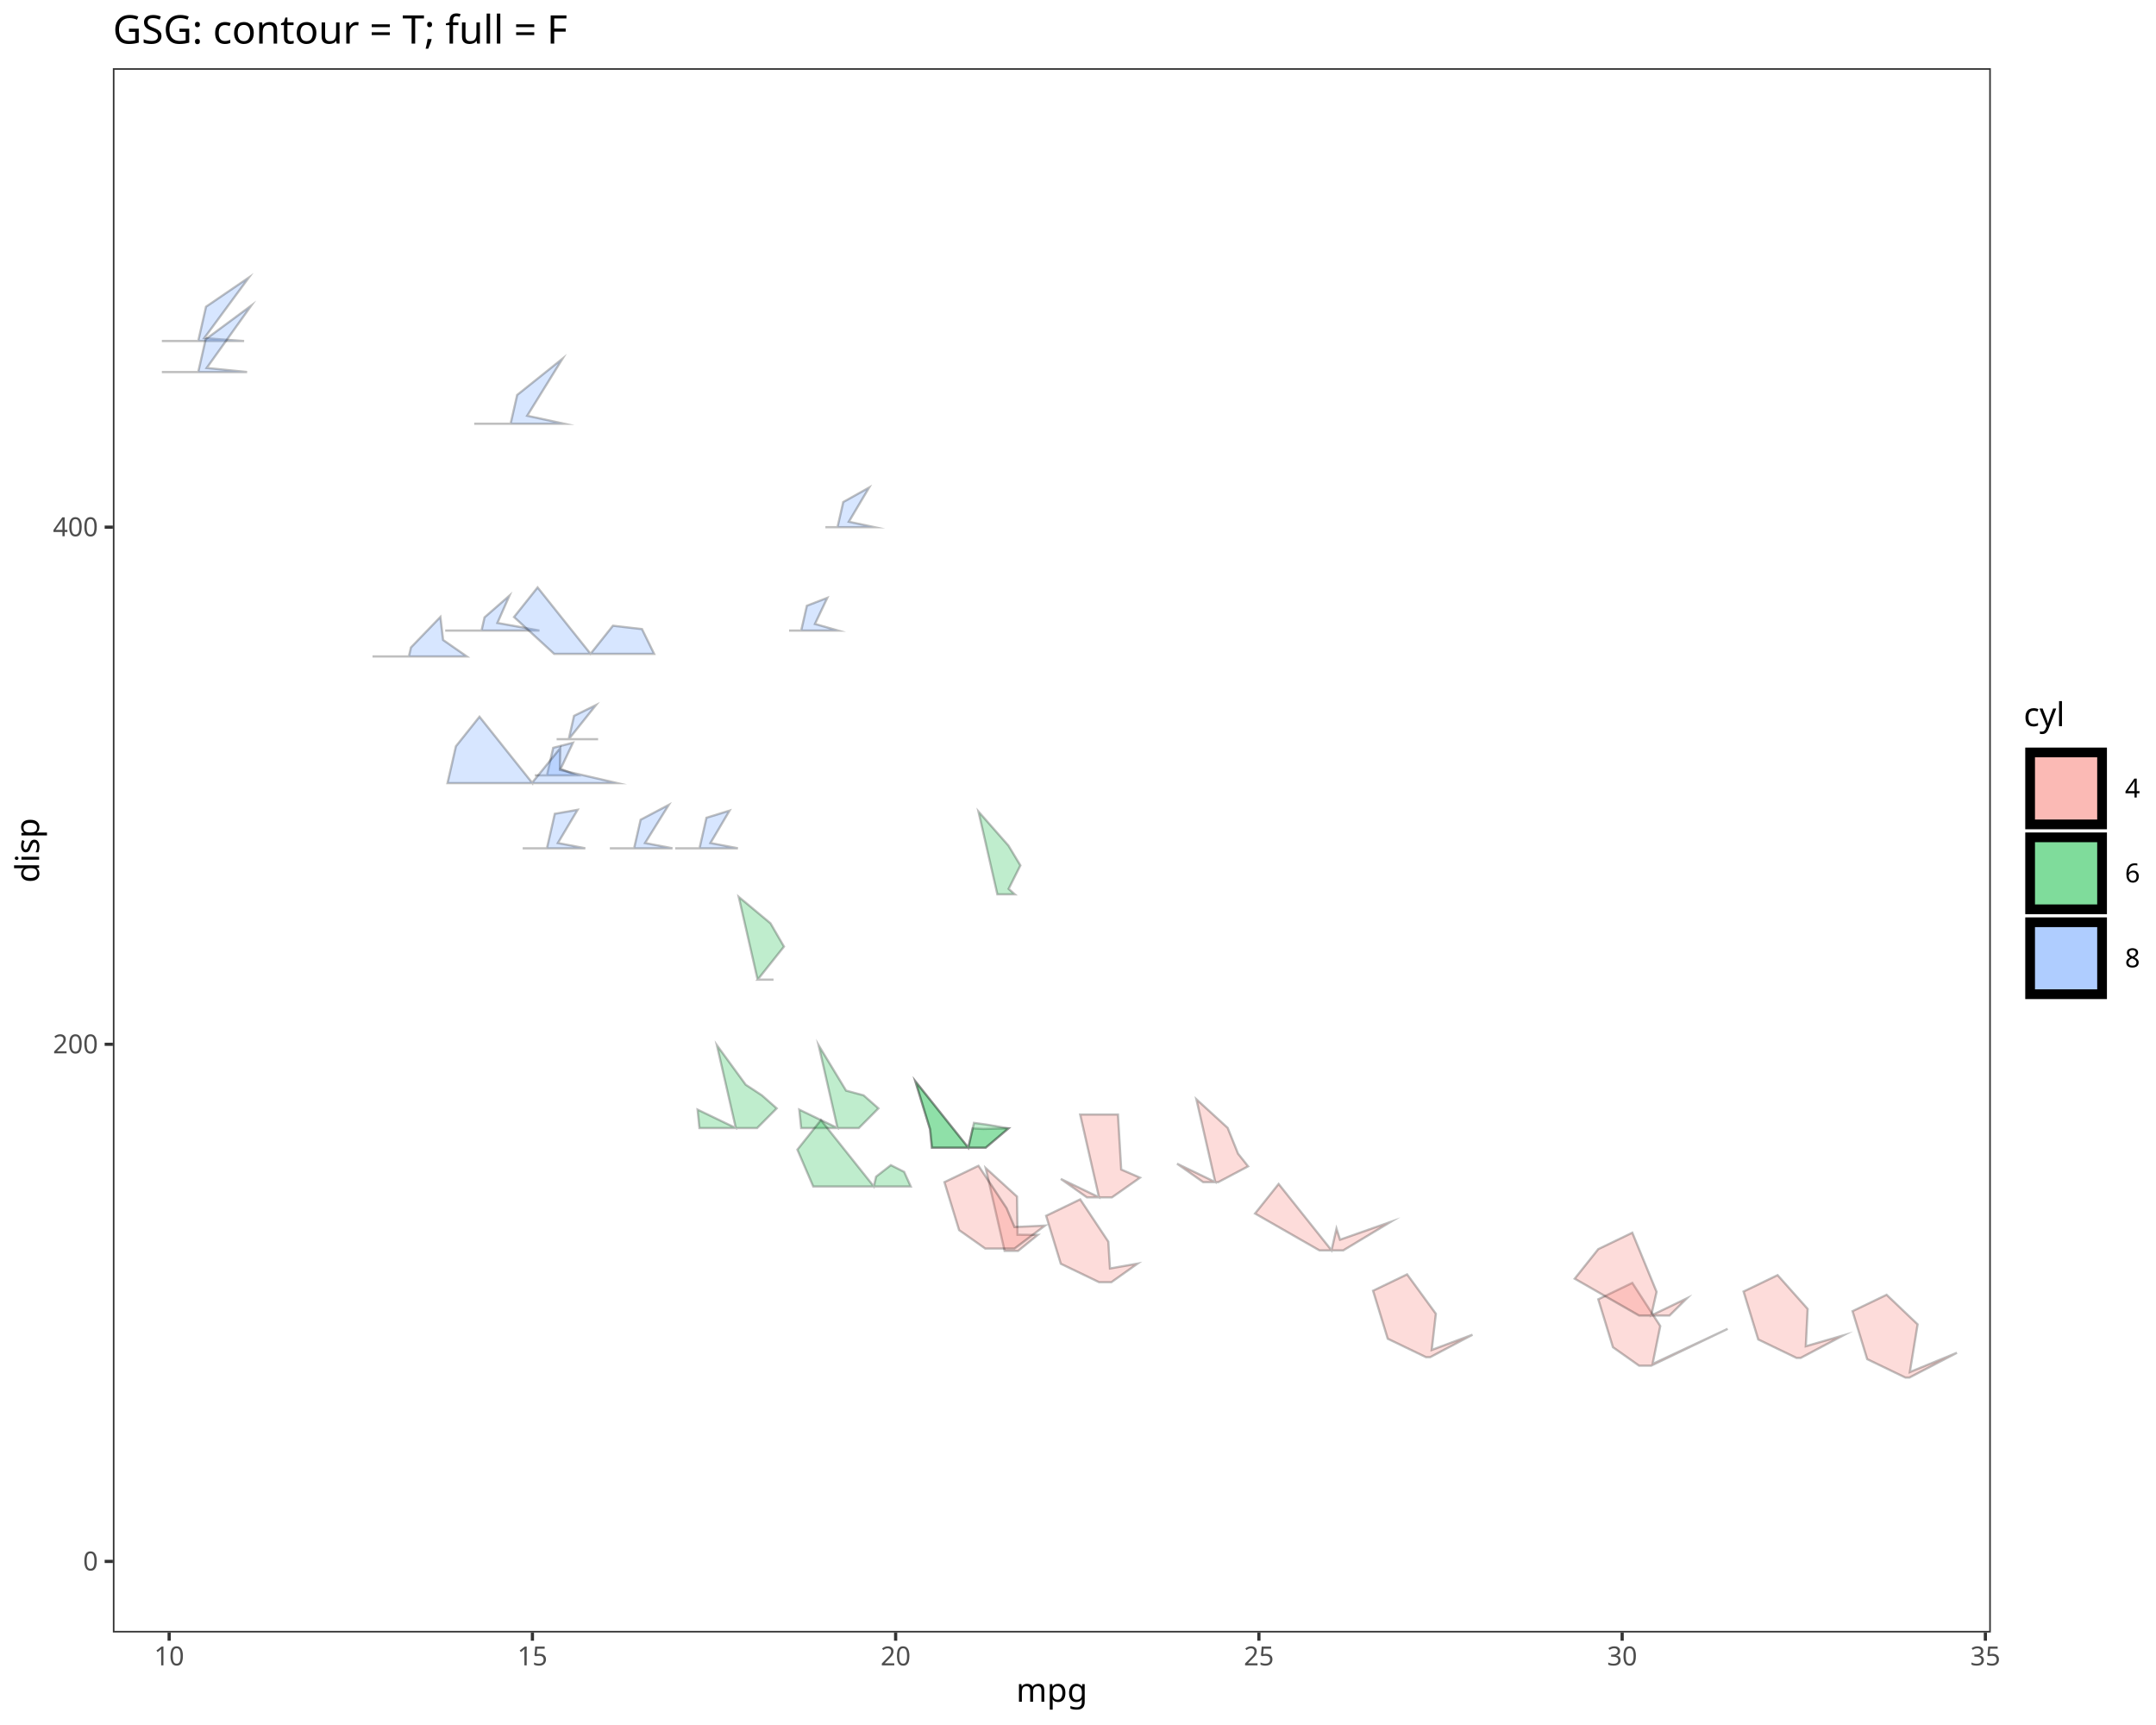
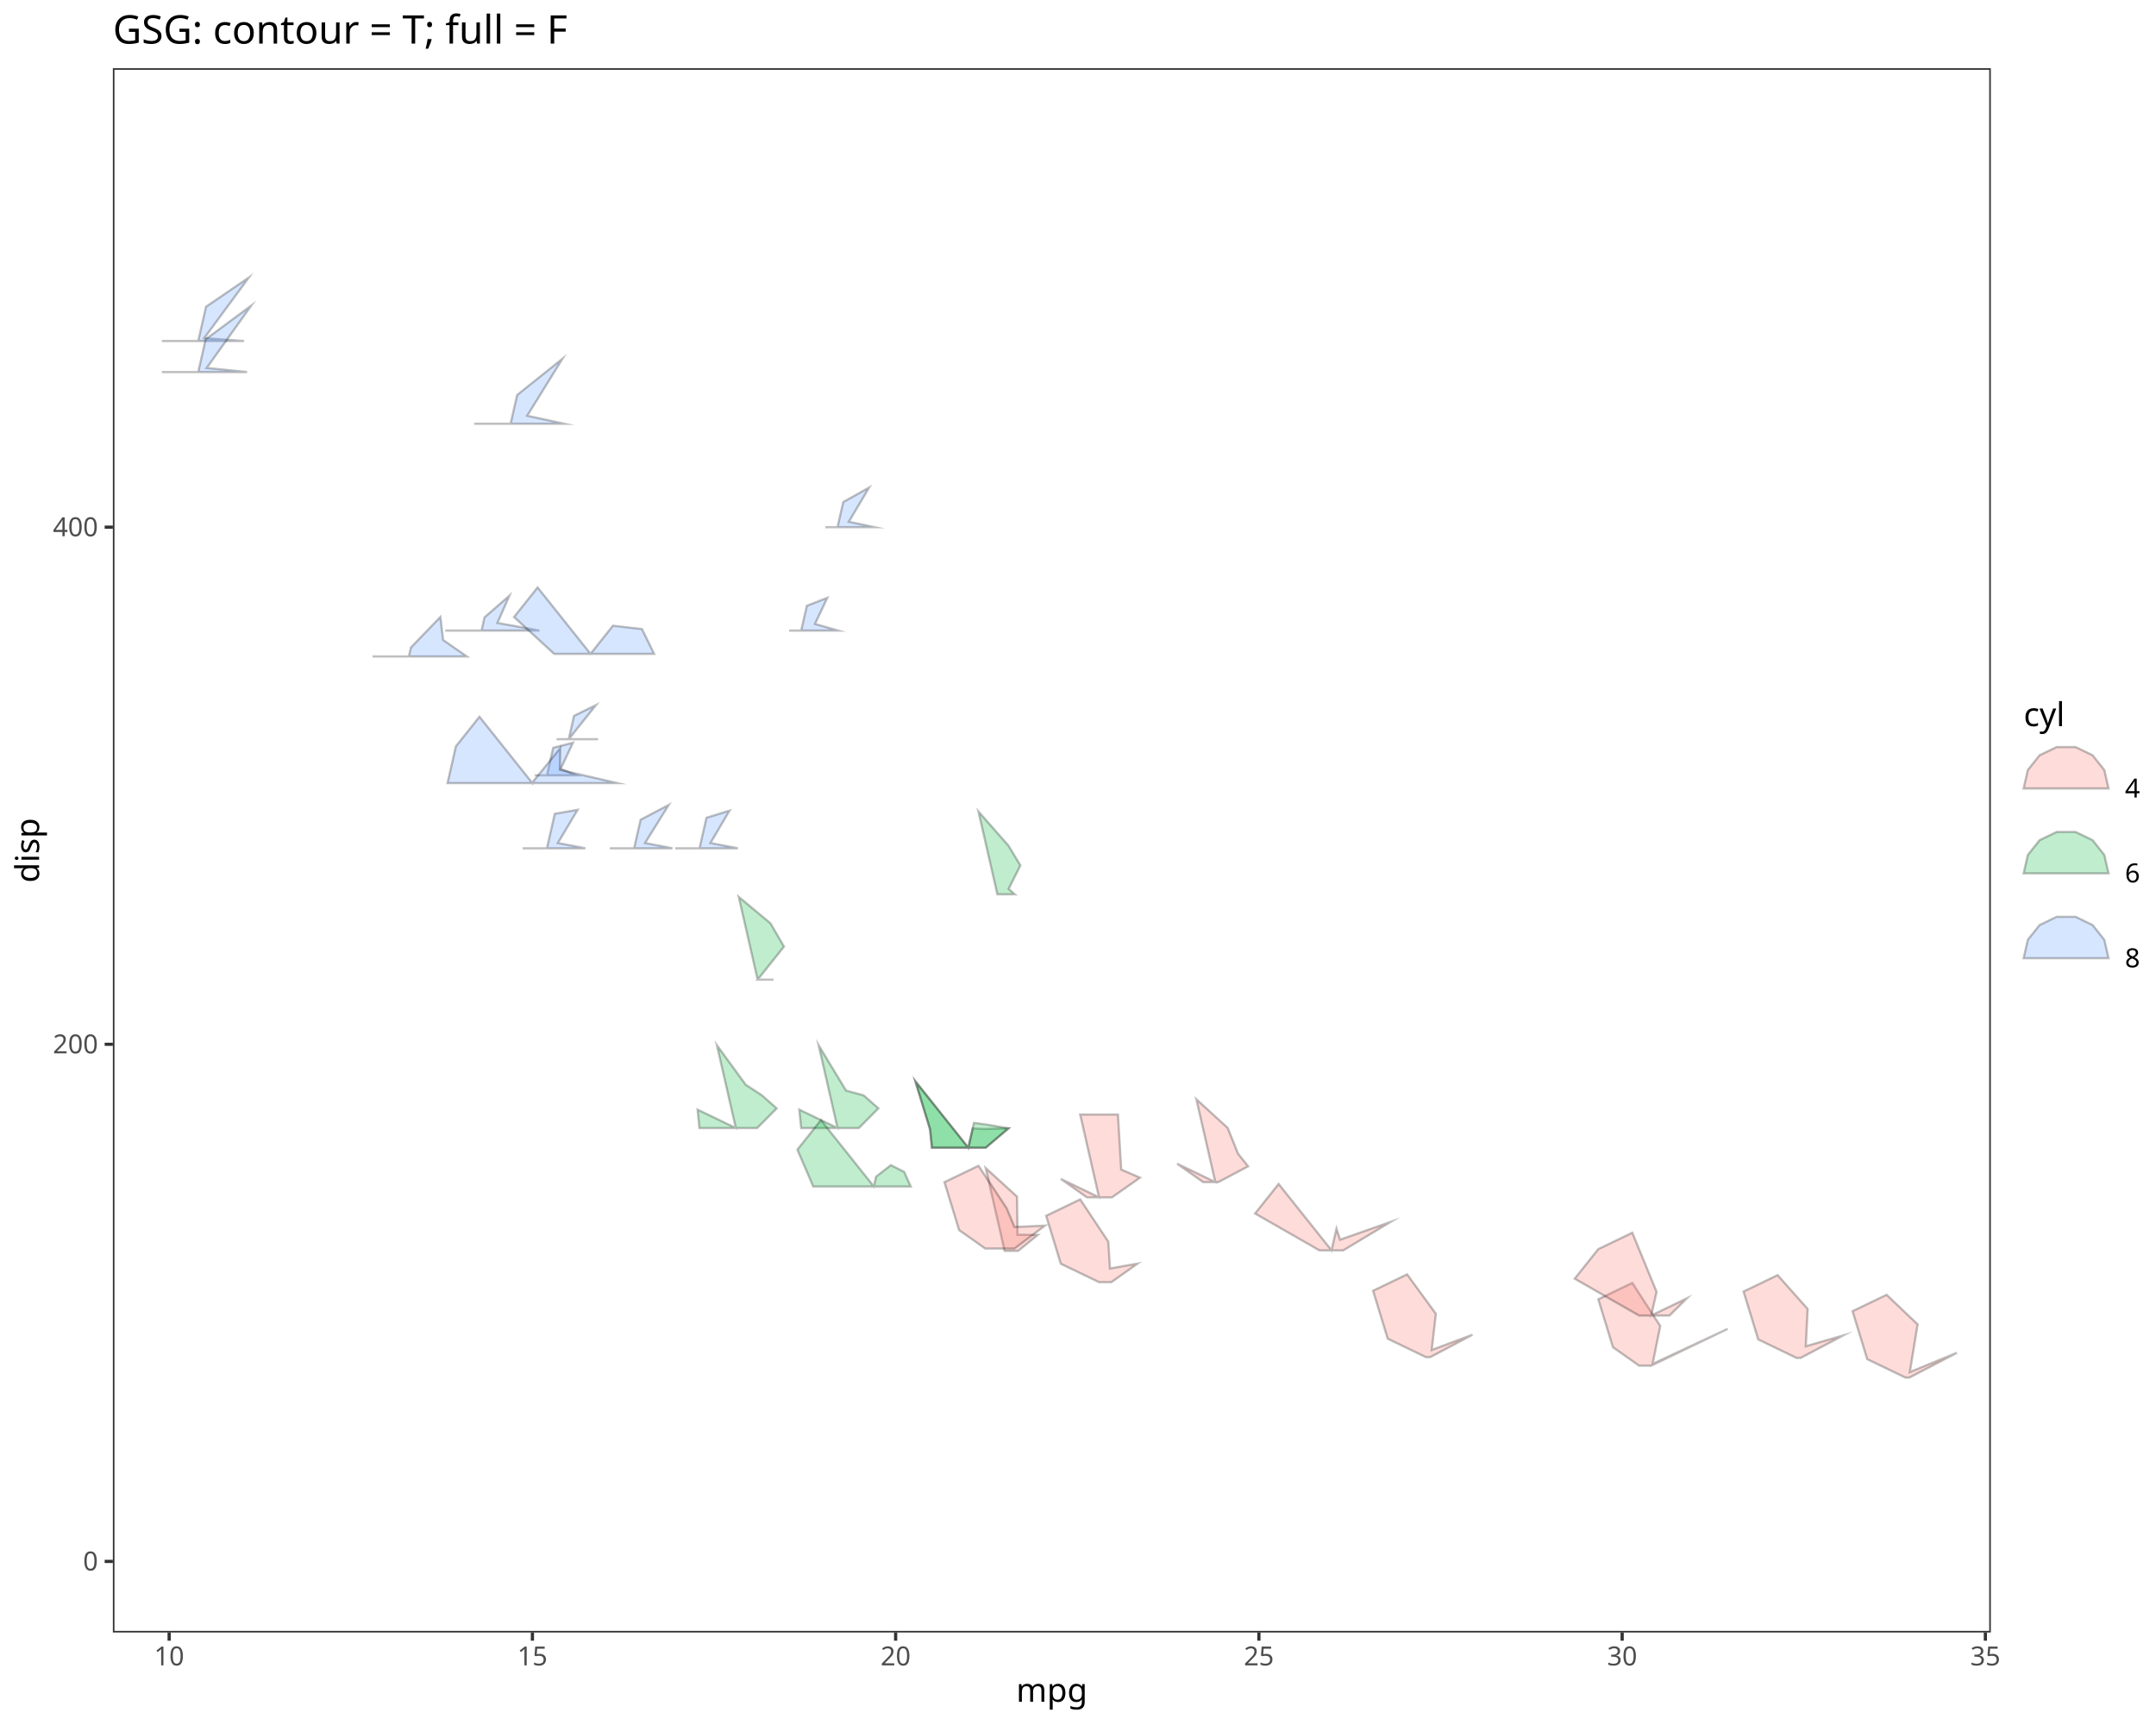
<svg xmlns="http://www.w3.org/2000/svg" class="svglite" data-engine-version="2.0" width="720.00pt" height="576.00pt" viewBox="0 0 720.00 576.00">
  <defs>
    <style type="text/css">
    .svglite line, .svglite polyline, .svglite polygon, .svglite path, .svglite rect, .svglite circle {
      fill: none;
      stroke: #000000;
      stroke-linecap: round;
      stroke-linejoin: round;
      stroke-miterlimit: 10.00;
    }
  </style>
  </defs>
  <rect width="100%" height="100%" style="stroke: none; fill: #FFFFFF;" />
  <defs>
    <clipPath id="cpMC4wMHw3MjAuMDB8MC4wMHw1NzYuMDA=">
      <rect x="0.00" y="0.00" width="720.00" height="576.00" />
    </clipPath>
  </defs>
  <g clip-path="url(#cpMC4wMHw3MjAuMDB8MC4wMHw1NzYuMDA=)">
    <rect x="0.00" y="0.00" width="720.00" height="576.00" style="stroke-width: 1.07; stroke: #FFFFFF; fill: #FFFFFF;" />
  </g>
  <defs>
    <clipPath id="cpMzcuNjl8NjY0Ljg0fDIyLjc4fDU0NS4xMQ==">
      <rect x="37.69" y="22.78" width="627.15" height="522.33" />
    </clipPath>
  </defs>
  <g clip-path="url(#cpMzcuNjl8NjY0Ljg0fDIyLjc4fDU0NS4xMQ==)">
    <rect x="37.69" y="22.78" width="627.15" height="522.33" style="stroke-width: 1.07; stroke: none; fill: #FFFFFF;" />
    <polygon points="329.17,383.23 336.78,376.77 328.37,376.96 324.84,376.79 323.36,383.23 305.69,361.07 310.59,377.08 311.22,383.23 " style="stroke-width: 0.75; stroke: #000000; stroke-opacity: 0.25; stroke-linejoin: miter; fill: #00BA38; fill-opacity: 0.25;" />
    <polygon points="329.17,383.23 336.78,376.77 329.52,375.52 325.26,374.94 323.36,383.23 305.69,361.07 310.59,377.08 311.22,383.23 " style="stroke-width: 0.75; stroke: #000000; stroke-opacity: 0.25; stroke-linejoin: miter; fill: #00BA38; fill-opacity: 0.25;" />
    <polygon points="371.14,428.13 379.86,421.95 370.68,423.56 370.12,414.61 360.73,400.49 349.36,405.97 354.26,421.98 367.03,428.13 " style="stroke-width: 0.75; stroke: #000000; stroke-opacity: 0.25; stroke-linejoin: miter; fill: #F8766D; fill-opacity: 0.25;" />
    <polygon points="338.88,298.62 336.83,296.81 340.76,288.98 336.78,282.37 326.76,270.99 333.07,298.62 333.07,298.62 333.07,298.62 " style="stroke-width: 0.75; stroke: #000000; stroke-opacity: 0.25; stroke-linejoin: miter; fill: #00BA38; fill-opacity: 0.25;" />
    <polygon points="279.88,210.56 272.15,208.35 276.27,199.64 269.46,202.27 267.56,210.56 267.56,210.56 267.56,210.56 263.51,210.56 " style="stroke-width: 0.75; stroke: #000000; stroke-opacity: 0.25; stroke-linejoin: miter; fill: #619CFF; fill-opacity: 0.25;" />
    <polygon points="258.32,327.12 253.01,327.12 261.81,316.08 257.30,308.30 246.70,299.48 253.01,327.12 253.01,327.12 253.01,327.12 " style="stroke-width: 0.75; stroke: #000000; stroke-opacity: 0.25; stroke-linejoin: miter; fill: #00BA38; fill-opacity: 0.25;" />
    <polygon points="180.15,210.56 166.11,208.01 170.11,198.91 161.82,206.15 160.81,210.56 160.81,210.56 160.81,210.56 148.67,210.56 " style="stroke-width: 0.75; stroke: #000000; stroke-opacity: 0.25; stroke-linejoin: miter; fill: #619CFF; fill-opacity: 0.25;" />
    <polygon points="406.85,394.72 416.80,389.45 413.43,385.21 409.98,376.62 399.54,367.08 405.85,394.72 393.08,388.57 401.80,394.72 " style="stroke-width: 0.75; stroke: #000000; stroke-opacity: 0.25; stroke-linejoin: miter; fill: #F8766D; fill-opacity: 0.25;" />
    <polygon points="371.34,399.81 380.69,393.24 374.43,390.53 373.34,372.17 360.73,372.17 367.03,399.81 354.26,393.66 362.98,399.81 " style="stroke-width: 0.75; stroke: #000000; stroke-opacity: 0.25; stroke-linejoin: miter; fill: #F8766D; fill-opacity: 0.25;" />
    <polygon points="286.81,376.67 293.35,370.10 288.40,365.75 282.55,364.17 273.39,349.04 279.69,376.67 266.92,370.52 267.55,376.67 " style="stroke-width: 0.75; stroke: #000000; stroke-opacity: 0.25; stroke-linejoin: miter; fill: #00BA38; fill-opacity: 0.25;" />
    <polygon points="252.84,376.67 259.38,370.10 254.44,365.75 249.03,362.20 239.42,349.04 245.73,376.67 232.96,370.52 233.58,376.67 " style="stroke-width: 0.75; stroke: #000000; stroke-opacity: 0.25; stroke-linejoin: miter; fill: #00BA38; fill-opacity: 0.25;" />
    <polygon points="224.58,283.26 215.41,281.50 223.32,268.77 213.94,273.72 211.76,283.26 211.76,283.26 211.76,283.26 203.66,283.26 " style="stroke-width: 0.75; stroke: #000000; stroke-opacity: 0.25; stroke-linejoin: miter; fill: #619CFF; fill-opacity: 0.25;" />
    <polygon points="246.42,283.26 237.25,281.50 243.62,270.69 235.93,273.06 233.60,283.26 233.60,283.26 233.60,283.26 225.50,283.26 " style="stroke-width: 0.75; stroke: #000000; stroke-opacity: 0.25; stroke-linejoin: miter; fill: #619CFF; fill-opacity: 0.25;" />
    <polygon points="195.47,283.26 186.30,281.50 192.89,270.41 185.28,271.74 182.65,283.26 182.65,283.26 182.65,283.26 174.55,283.26 " style="stroke-width: 0.75; stroke: #000000; stroke-opacity: 0.25; stroke-linejoin: miter; fill: #619CFF; fill-opacity: 0.25;" />
    <polygon points="81.52,113.87 68.20,112.90 83.08,92.69 68.81,102.42 66.20,113.87 66.20,113.87 66.20,113.87 54.05,113.87 " style="stroke-width: 0.75; stroke: #000000; stroke-opacity: 0.25; stroke-linejoin: miter; fill: #619CFF; fill-opacity: 0.25;" />
    <polygon points="82.52,124.23 69.02,122.87 83.87,102.07 68.69,113.30 66.20,124.23 66.20,124.23 66.20,124.23 54.05,124.23 " style="stroke-width: 0.75; stroke: #000000; stroke-opacity: 0.25; stroke-linejoin: miter; fill: #619CFF; fill-opacity: 0.25;" />
    <polygon points="188.35,141.49 176.05,138.83 187.84,119.78 172.71,131.89 170.52,141.49 170.52,141.49 170.52,141.49 158.37,141.49 " style="stroke-width: 0.75; stroke: #000000; stroke-opacity: 0.25; stroke-linejoin: miter; fill: #619CFF; fill-opacity: 0.25;" />
    <polygon points="601.34,453.42 615.48,445.94 603.05,449.53 603.67,437.07 593.63,425.79 582.27,431.26 587.17,447.27 599.94,453.42 " style="stroke-width: 0.75; stroke: #000000; stroke-opacity: 0.25; stroke-linejoin: miter; fill: #F8766D; fill-opacity: 0.25;" />
    <polygon points="551.42,456.01 576.96,443.72 551.88,455.44 554.44,442.79 545.11,428.38 533.75,433.85 538.65,449.86 547.37,456.01 " style="stroke-width: 0.75; stroke: #000000; stroke-opacity: 0.25; stroke-linejoin: miter; fill: #F8766D; fill-opacity: 0.25;" />
    <polygon points="637.64,459.99 653.52,451.71 637.79,458.16 640.39,442.22 630.03,432.35 618.66,437.82 623.56,453.84 636.33,459.99 " style="stroke-width: 0.75; stroke: #000000; stroke-opacity: 0.25; stroke-linejoin: miter; fill: #F8766D; fill-opacity: 0.25;" />
    <polygon points="340.00,417.68 346.56,412.35 339.80,412.29 339.63,399.55 329.19,390.05 335.49,417.68 335.49,417.68 335.49,417.68 " style="stroke-width: 0.75; stroke: #000000; stroke-opacity: 0.25; stroke-linejoin: miter; fill: #F8766D; fill-opacity: 0.25;" />
    <polygon points="199.74,246.82 189.93,246.82 199.00,235.45 191.71,239.03 189.93,246.82 189.93,246.82 189.93,246.82 185.88,246.82 " style="stroke-width: 0.75; stroke: #000000; stroke-opacity: 0.25; stroke-linejoin: miter; fill: #619CFF; fill-opacity: 0.25;" />
    <polygon points="192.47,258.91 187.24,256.70 191.33,248.02 184.75,249.70 182.65,258.91 182.65,258.91 182.65,258.91 178.60,258.91 " style="stroke-width: 0.75; stroke: #000000; stroke-opacity: 0.25; stroke-linejoin: miter; fill: #619CFF; fill-opacity: 0.25;" />
    <polygon points="155.88,219.20 147.97,213.70 147.07,206.01 137.24,216.20 136.55,219.20 136.55,219.20 136.55,219.20 124.40,219.20 " style="stroke-width: 0.75; stroke: #000000; stroke-opacity: 0.25; stroke-linejoin: miter; fill: #619CFF; fill-opacity: 0.25;" />
    <polygon points="292.01,176.03 283.46,174.22 290.23,162.81 281.61,167.64 279.69,176.03 279.69,176.03 279.69,176.03 275.64,176.03 " style="stroke-width: 0.75; stroke: #000000; stroke-opacity: 0.25; stroke-linejoin: miter; fill: #619CFF; fill-opacity: 0.25;" />
    <polygon points="477.61,453.17 491.75,445.68 478.12,450.77 479.51,438.69 469.90,425.53 458.54,431.00 463.44,447.02 476.21,453.17 " style="stroke-width: 0.75; stroke: #000000; stroke-opacity: 0.25; stroke-linejoin: miter; fill: #F8766D; fill-opacity: 0.25;" />
    <polygon points="448.58,417.51 464.33,408.04 447.50,413.96 446.32,410.27 444.67,417.51 427.00,395.35 419.13,405.21 440.62,417.51 " style="stroke-width: 0.75; stroke: #000000; stroke-opacity: 0.25; stroke-linejoin: miter; fill: #F8766D; fill-opacity: 0.25;" />
    <polygon points="557.53,439.27 563.31,433.54 551.42,439.27 553.22,431.37 545.11,411.63 533.75,417.10 525.88,426.97 547.37,439.27 " style="stroke-width: 0.75; stroke: #000000; stroke-opacity: 0.25; stroke-linejoin: miter; fill: #F8766D; fill-opacity: 0.25;" />
    <polygon points="218.44,218.33 214.39,210.06 204.69,208.94 197.21,218.33 197.21,218.33 179.53,196.17 171.67,206.03 185.06,218.33 " style="stroke-width: 0.75; stroke: #000000; stroke-opacity: 0.25; stroke-linejoin: miter; fill: #619CFF; fill-opacity: 0.25;" />
    <polygon points="304.14,396.18 301.95,391.31 297.50,389.06 292.58,392.89 291.82,396.18 274.15,374.02 266.29,383.88 271.58,396.18 " style="stroke-width: 0.75; stroke: #000000; stroke-opacity: 0.25; stroke-linejoin: miter; fill: #00BA38; fill-opacity: 0.25;" />
    <polygon points="206.14,261.50 186.98,257.08 187.09,249.84 177.87,261.17 177.80,261.50 160.12,239.34 152.26,249.20 149.45,261.50 " style="stroke-width: 0.75; stroke: #000000; stroke-opacity: 0.25; stroke-linejoin: miter; fill: #619CFF; fill-opacity: 0.25;" />
    <polygon points="338.78,416.90 348.96,409.25 338.79,409.72 336.15,403.42 326.76,389.27 315.40,394.74 320.30,410.75 329.02,416.90 " style="stroke-width: 0.75; stroke: #000000; stroke-opacity: 0.25; stroke-linejoin: miter; fill: #F8766D; fill-opacity: 0.25;" />
    <rect x="37.69" y="22.78" width="627.15" height="522.33" style="stroke-width: 1.07; stroke: #333333;" />
  </g>
  <g clip-path="url(#cpMC4wMHw3MjAuMDB8MC4wMHw1NzYuMDA=)">
    <text x="32.76" y="524.40" text-anchor="end" style="font-size: 8.80px; fill: #4D4D4D; font-family: sans;" textLength="4.89px" lengthAdjust="spacingAndGlyphs">0</text>
    <text x="32.76" y="351.73" text-anchor="end" style="font-size: 8.80px; fill: #4D4D4D; font-family: sans;" textLength="14.68px" lengthAdjust="spacingAndGlyphs">200</text>
    <text x="32.76" y="179.06" text-anchor="end" style="font-size: 8.80px; fill: #4D4D4D; font-family: sans;" textLength="14.68px" lengthAdjust="spacingAndGlyphs">400</text>
    <polyline points="34.95,521.37 37.69,521.37 " style="stroke-width: 1.07; stroke: #333333; stroke-linecap: butt;" />
    <polyline points="34.95,348.70 37.69,348.70 " style="stroke-width: 1.07; stroke: #333333; stroke-linecap: butt;" />
    <polyline points="34.95,176.03 37.69,176.03 " style="stroke-width: 1.07; stroke: #333333; stroke-linecap: butt;" />
    <polyline points="56.49,547.85 56.49,545.11 " style="stroke-width: 1.07; stroke: #333333; stroke-linecap: butt;" />
    <polyline points="177.80,547.85 177.80,545.11 " style="stroke-width: 1.07; stroke: #333333; stroke-linecap: butt;" />
    <polyline points="299.10,547.85 299.10,545.11 " style="stroke-width: 1.07; stroke: #333333; stroke-linecap: butt;" />
    <polyline points="420.41,547.85 420.41,545.11 " style="stroke-width: 1.07; stroke: #333333; stroke-linecap: butt;" />
    <polyline points="541.72,547.85 541.72,545.11 " style="stroke-width: 1.07; stroke: #333333; stroke-linecap: butt;" />
    <polyline points="663.02,547.85 663.02,545.11 " style="stroke-width: 1.07; stroke: #333333; stroke-linecap: butt;" />
    <text x="56.49" y="556.10" text-anchor="middle" style="font-size: 8.80px; fill: #4D4D4D; font-family: sans;" textLength="9.79px" lengthAdjust="spacingAndGlyphs">10</text>
    <text x="177.80" y="556.10" text-anchor="middle" style="font-size: 8.80px; fill: #4D4D4D; font-family: sans;" textLength="9.79px" lengthAdjust="spacingAndGlyphs">15</text>
    <text x="299.10" y="556.10" text-anchor="middle" style="font-size: 8.80px; fill: #4D4D4D; font-family: sans;" textLength="9.79px" lengthAdjust="spacingAndGlyphs">20</text>
    <text x="420.41" y="556.10" text-anchor="middle" style="font-size: 8.80px; fill: #4D4D4D; font-family: sans;" textLength="9.79px" lengthAdjust="spacingAndGlyphs">25</text>
    <text x="541.72" y="556.10" text-anchor="middle" style="font-size: 8.80px; fill: #4D4D4D; font-family: sans;" textLength="9.79px" lengthAdjust="spacingAndGlyphs">30</text>
    <text x="663.02" y="556.10" text-anchor="middle" style="font-size: 8.80px; fill: #4D4D4D; font-family: sans;" textLength="9.79px" lengthAdjust="spacingAndGlyphs">35</text>
    <text x="351.26" y="568.24" text-anchor="middle" style="font-size: 11.00px; font-family: sans;" textLength="21.40px" lengthAdjust="spacingAndGlyphs">mpg</text>
    <text transform="translate(13.05,283.95) rotate(-90)" text-anchor="middle" style="font-size: 11.00px; font-family: sans;" textLength="20.18px" lengthAdjust="spacingAndGlyphs">disp</text>
    <rect x="675.80" y="233.76" width="38.72" height="100.37" style="stroke-width: 1.07; stroke: none; fill: #FFFFFF;" />
    <text x="675.80" y="242.47" style="font-size: 11.00px; font-family: sans;" textLength="13.45px" lengthAdjust="spacingAndGlyphs">cyl</text>
    <rect x="675.80" y="249.09" width="28.35" height="28.35" style="stroke-width: 1.07; stroke: none; fill: #FFFFFF;" />
-     <rect x="677.96" y="251.25" width="24.03" height="24.03" style="stroke-width: 3.25; stroke-linecap: square; stroke-linejoin: miter; fill: #F8766D; fill-opacity: 0.50;" />
+     <polygon points="704.15,263.27 702.74,257.12 698.81,252.19 693.13,249.45 686.82,249.45 681.14,252.19 677.20,257.12 675.80,263.27 " style="stroke-width: 0.75; stroke: #000000; stroke-opacity: 0.25; stroke-linejoin: miter; fill: #F8766D; fill-opacity: 0.25;" />
    <rect x="675.80" y="277.44" width="28.35" height="28.35" style="stroke-width: 1.07; stroke: none; fill: #FFFFFF;" />
-     <rect x="677.96" y="279.60" width="24.03" height="24.03" style="stroke-width: 3.25; stroke-linecap: square; stroke-linejoin: miter; fill: #00BA38; fill-opacity: 0.50;" />
+     <polygon points="704.15,291.61 702.74,285.47 698.81,280.53 693.13,277.80 686.82,277.80 681.14,280.53 677.20,285.47 675.80,291.61 " style="stroke-width: 0.75; stroke: #000000; stroke-opacity: 0.25; stroke-linejoin: miter; fill: #00BA38; fill-opacity: 0.25;" />
    <rect x="675.80" y="305.79" width="28.35" height="28.35" style="stroke-width: 1.07; stroke: none; fill: #FFFFFF;" />
-     <rect x="677.96" y="307.95" width="24.03" height="24.03" style="stroke-width: 3.25; stroke-linecap: square; stroke-linejoin: miter; fill: #619CFF; fill-opacity: 0.50;" />
+     <polygon points="704.15,319.96 702.74,313.81 698.81,308.88 693.13,306.14 686.82,306.14 681.14,308.88 677.20,313.81 675.80,319.96 " style="stroke-width: 0.75; stroke: #000000; stroke-opacity: 0.25; stroke-linejoin: miter; fill: #619CFF; fill-opacity: 0.25;" />
    <text x="709.63" y="266.30" style="font-size: 8.80px; font-family: sans;" textLength="4.89px" lengthAdjust="spacingAndGlyphs">4</text>
    <text x="709.63" y="294.64" style="font-size: 8.80px; font-family: sans;" textLength="4.89px" lengthAdjust="spacingAndGlyphs">6</text>
    <text x="709.63" y="322.99" style="font-size: 8.80px; font-family: sans;" textLength="4.89px" lengthAdjust="spacingAndGlyphs">8</text>
    <text x="37.69" y="14.56" style="font-size: 13.20px; font-family: sans;" textLength="151.15px" lengthAdjust="spacingAndGlyphs">GSG: contour = T; full = F</text>
  </g>
</svg>
